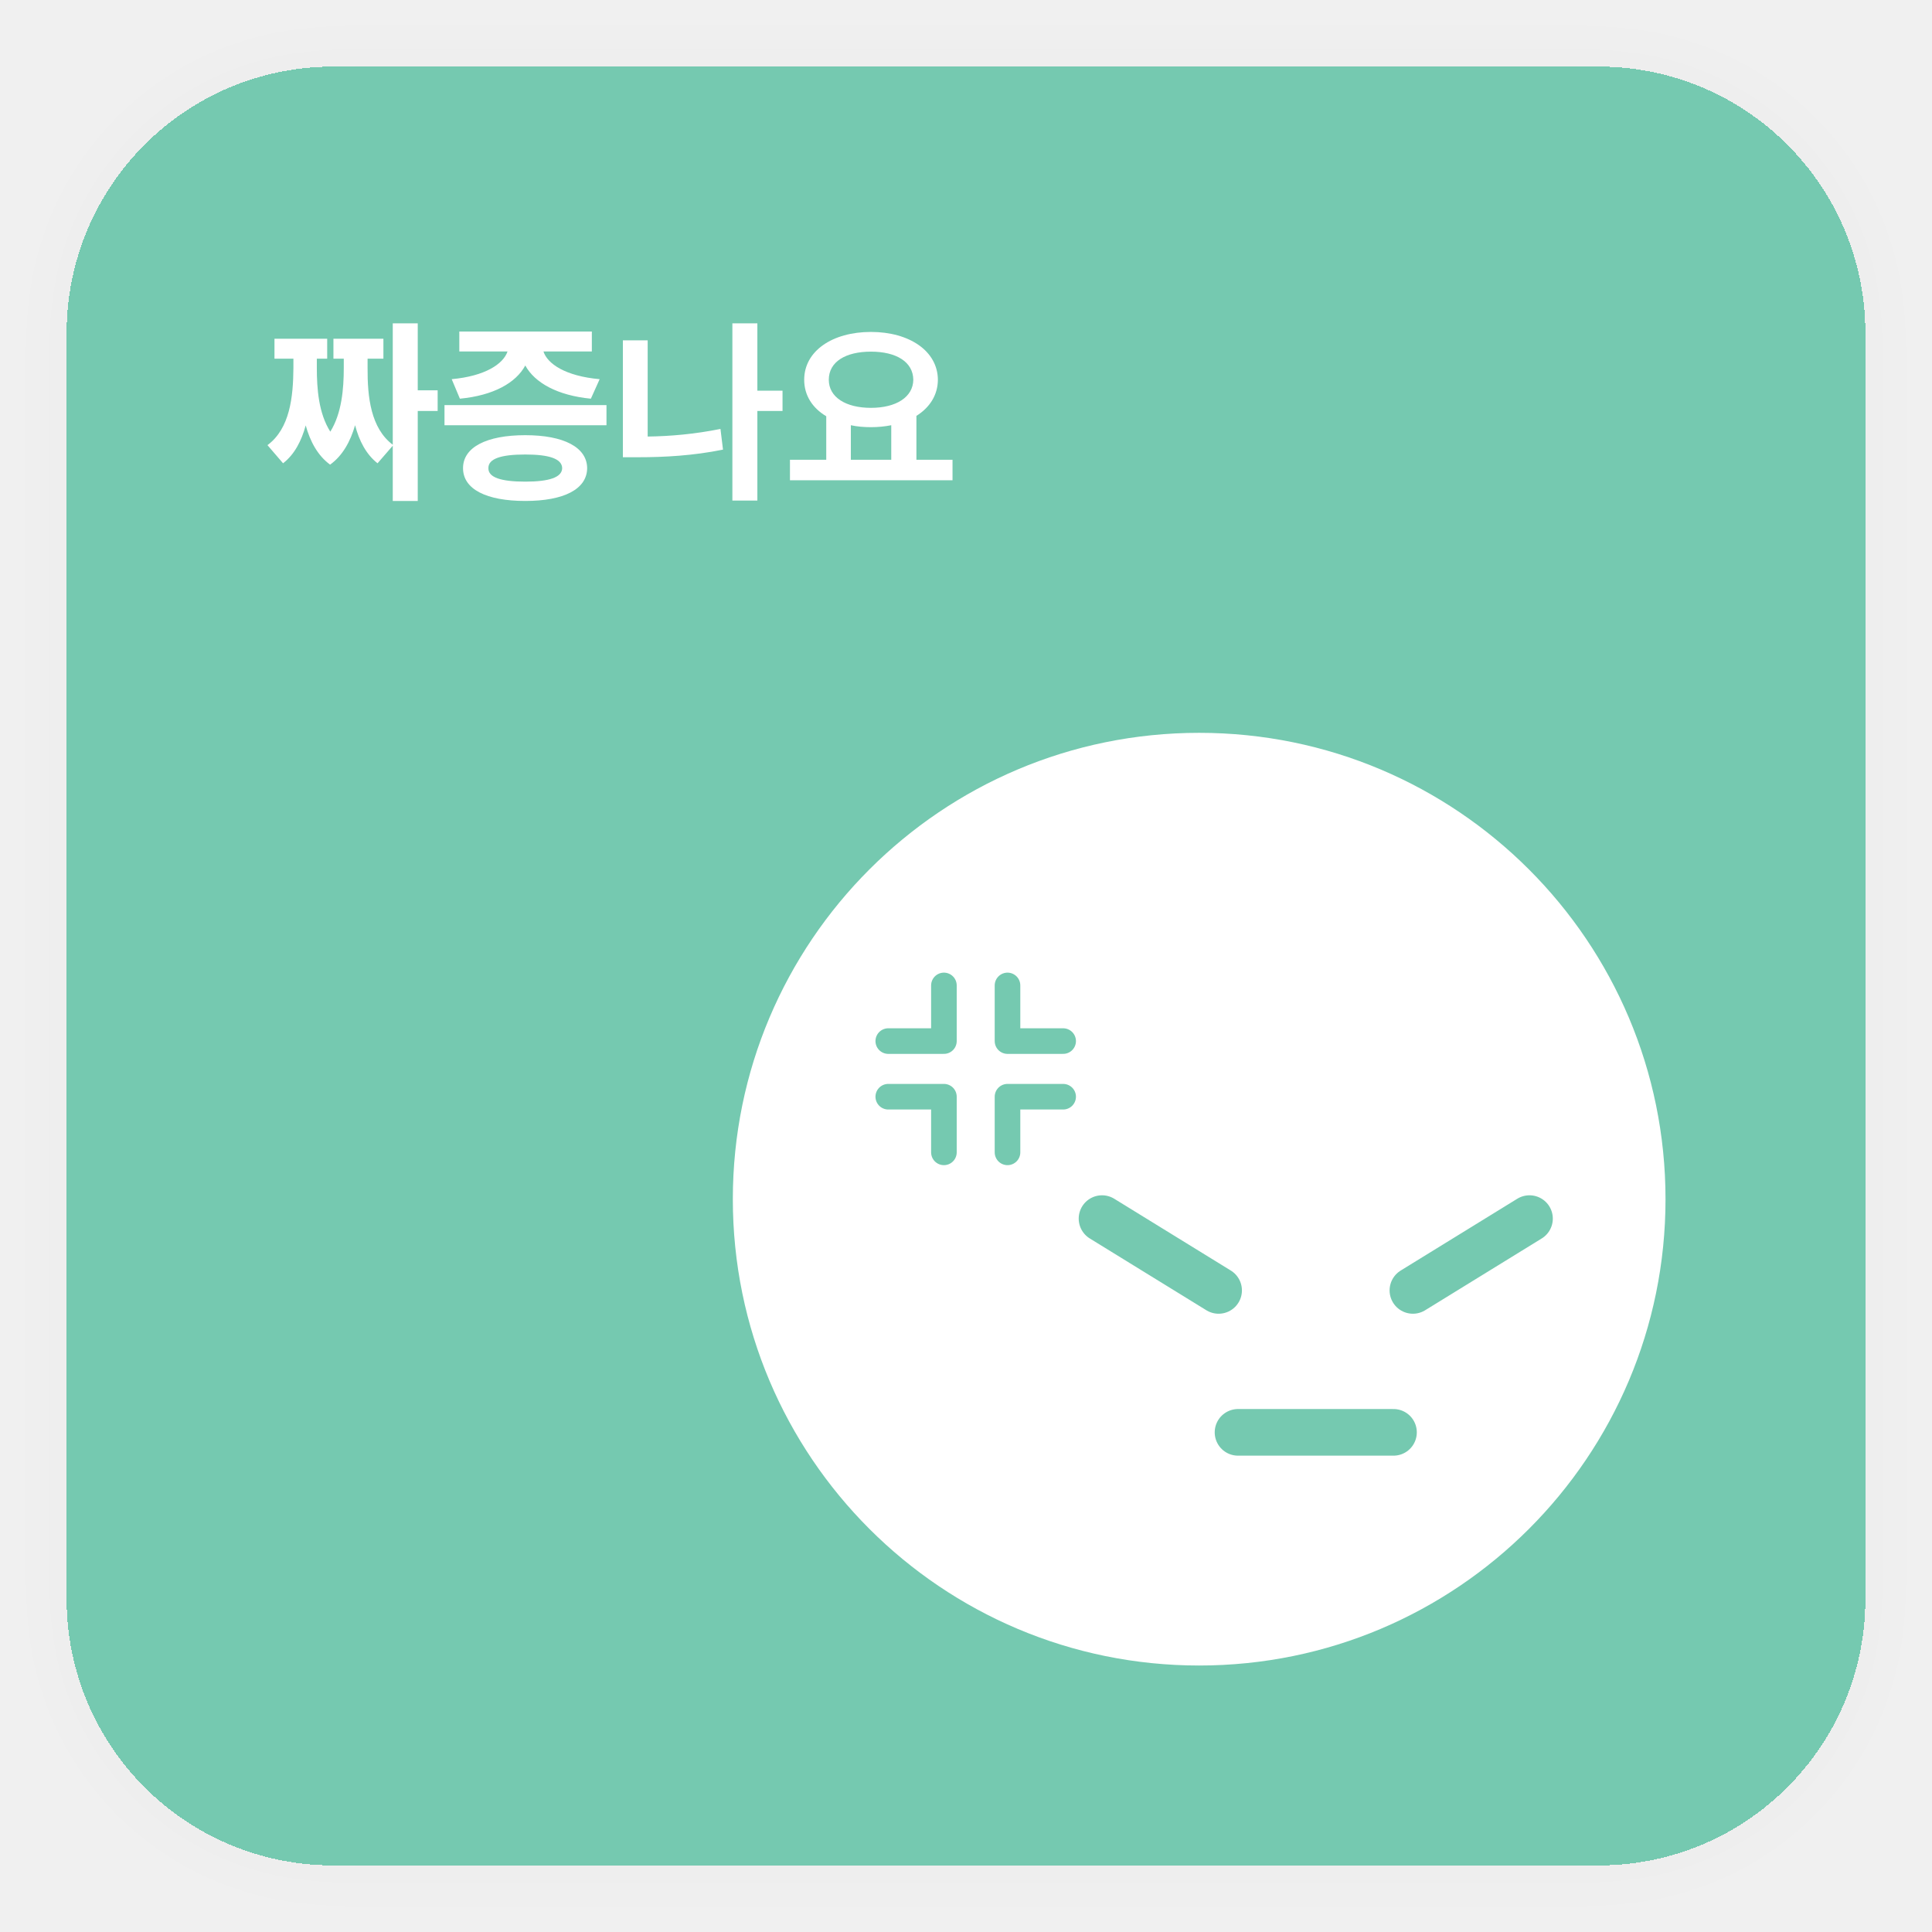
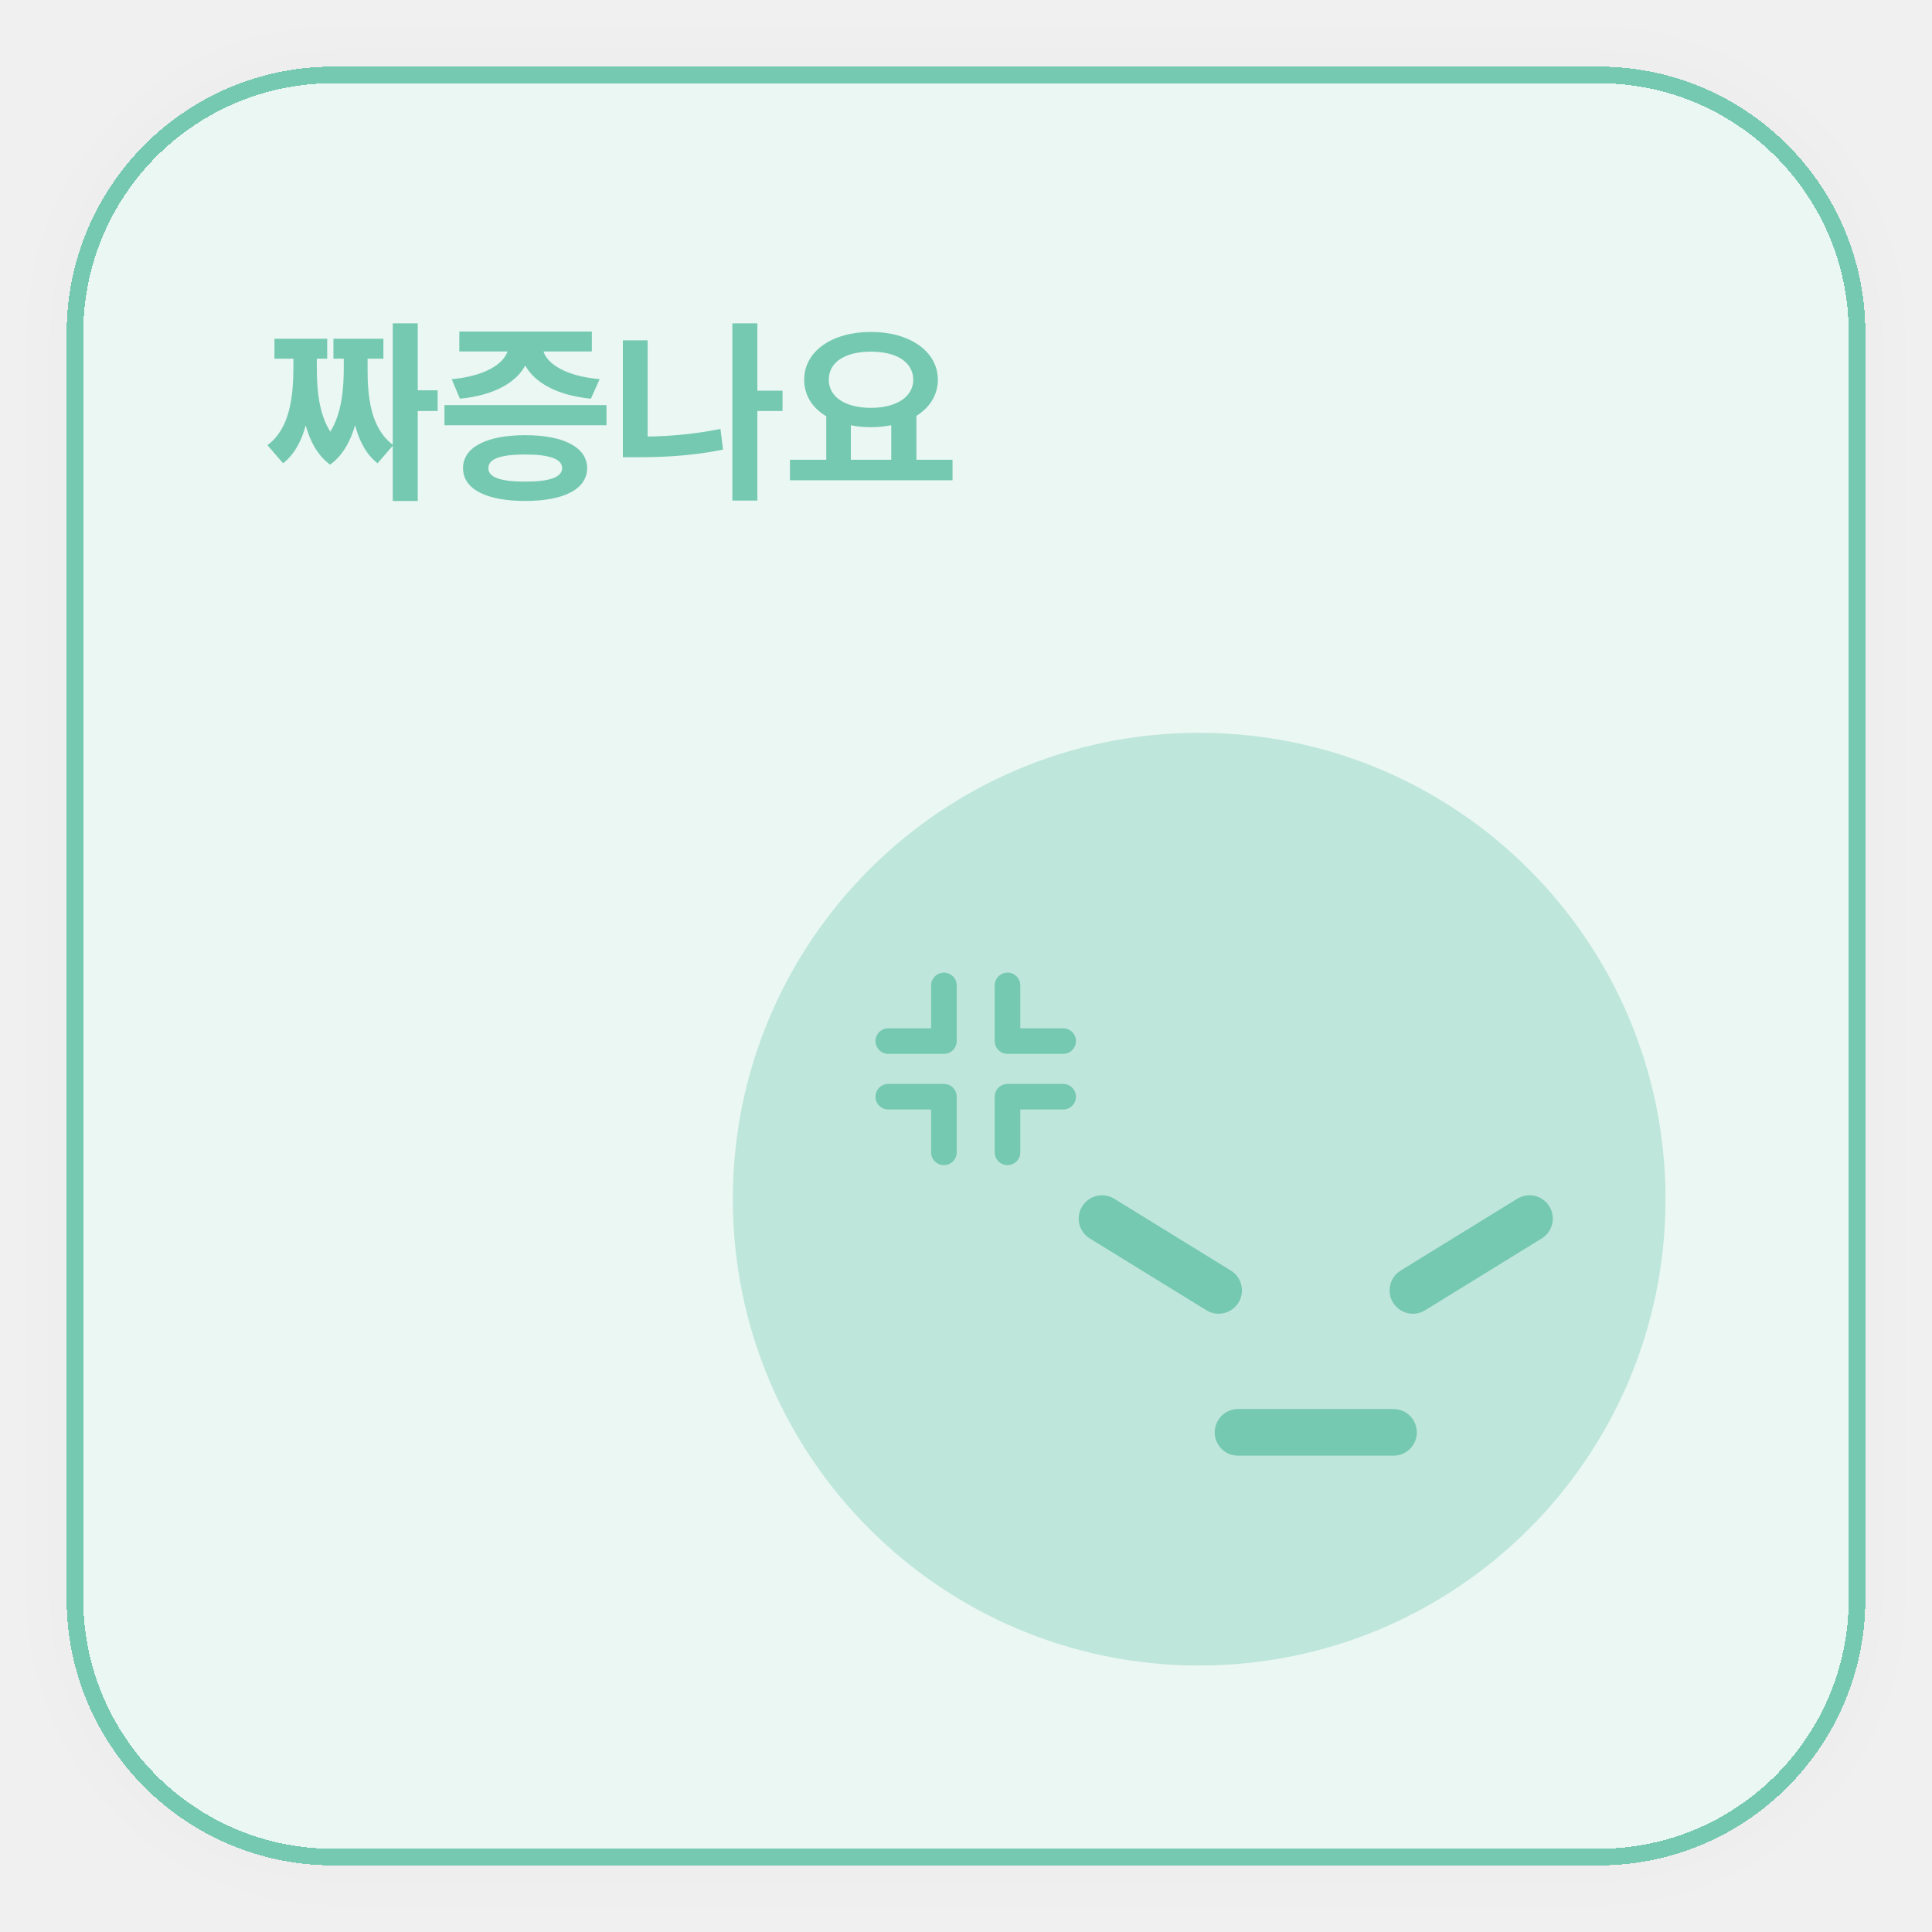
<svg xmlns="http://www.w3.org/2000/svg" width="116" height="116" viewBox="0 0 116 116" fill="none">
  <g filter="url(#filter0_d_1671_5081)">
-     <rect x="4" y="4" width="108" height="108" rx="16" fill="#75C9B0" shape-rendering="crispEdges" />
-     <path d="M25.082 19.414V23.434H26.277V24.676H25.082V30.078H23.582V26.762L22.668 27.816C21.982 27.277 21.566 26.469 21.32 25.531C21.039 26.498 20.582 27.348 19.82 27.898C19.076 27.354 18.625 26.51 18.355 25.543C18.098 26.48 17.682 27.283 16.996 27.816L16.059 26.727C17.406 25.73 17.605 23.844 17.617 22.086V21.535H16.48V20.34H19.645V21.535H19.023V22.086C19.023 23.34 19.129 24.811 19.832 25.918C20.518 24.816 20.641 23.357 20.641 22.086V21.535H20.02V20.34H23.02V21.535H22.07V22.086C22.059 23.85 22.264 25.707 23.582 26.703V19.414H25.082ZM36.414 24.324V25.531H26.688V24.324H36.414ZM31.539 26.129C33.848 26.129 35.242 26.855 35.254 28.109C35.242 29.375 33.848 30.078 31.539 30.078C29.207 30.078 27.801 29.375 27.801 28.109C27.801 26.855 29.207 26.129 31.539 26.129ZM31.539 27.289C30.062 27.289 29.312 27.547 29.324 28.109C29.312 28.66 30.062 28.918 31.539 28.918C32.98 28.918 33.742 28.66 33.754 28.109C33.742 27.547 32.98 27.289 31.539 27.289ZM35.535 19.906V21.102H32.629C32.869 21.846 33.953 22.584 36.004 22.766L35.477 23.938C33.467 23.744 32.107 22.982 31.539 21.945C30.977 22.982 29.641 23.744 27.613 23.938L27.121 22.766C29.125 22.584 30.221 21.852 30.473 21.102H27.578V19.906H35.535ZM46.984 23.457V24.676H45.473V30.055H43.973V19.414H45.473V23.457H46.984ZM38.887 20.434V26.211C40.252 26.193 41.717 26.064 43.258 25.754L43.41 26.996C41.629 27.359 39.895 27.453 38.324 27.453H37.398V20.434H38.887ZM57.191 27.605V28.836H47.43V27.605H49.609V24.992C48.783 24.5 48.285 23.744 48.285 22.801C48.285 21.078 49.973 19.93 52.293 19.93C54.602 19.93 56.301 21.078 56.312 22.801C56.307 23.721 55.82 24.471 55.023 24.969V27.605H57.191ZM52.293 21.113C50.77 21.113 49.762 21.723 49.762 22.801C49.762 23.844 50.77 24.488 52.293 24.488C53.805 24.488 54.824 23.844 54.836 22.801C54.824 21.723 53.805 21.113 52.293 21.113ZM51.086 27.605H53.512V25.531C53.131 25.607 52.721 25.648 52.293 25.648C51.865 25.648 51.461 25.613 51.086 25.531V27.605Z" fill="white" />
-     <circle cx="72" cy="72" r="28" fill="white" />
-     <path d="M84.833 77.478L91.833 73.167" stroke="#75C9B0" stroke-width="2.8" stroke-linecap="round" />
-     <path d="M73.167 77.478L66.167 73.167" stroke="#75C9B0" stroke-width="2.8" stroke-linecap="round" />
+     <rect x="4" y="4" width="108" height="108" rx="16" fill="#EAF7F3" shape-rendering="crispEdges" />
+     <rect x="4.5" y="4.5" width="107" height="107" rx="15.5" stroke="#75C9B0" shape-rendering="crispEdges" />
+     <path d="M25.082 19.414V23.434H26.277V24.676H25.082V30.078H23.582V26.762L22.668 27.816C21.982 27.277 21.566 26.469 21.32 25.531C21.039 26.498 20.582 27.348 19.82 27.898C19.076 27.354 18.625 26.51 18.355 25.543C18.098 26.48 17.682 27.283 16.996 27.816L16.059 26.727C17.406 25.73 17.605 23.844 17.617 22.086V21.535H16.48V20.34H19.645V21.535H19.023V22.086C19.023 23.34 19.129 24.811 19.832 25.918C20.518 24.816 20.641 23.357 20.641 22.086V21.535H20.02V20.34H23.02V21.535H22.07V22.086C22.059 23.85 22.264 25.707 23.582 26.703V19.414H25.082ZM36.414 24.324V25.531H26.688V24.324H36.414ZM31.539 26.129C33.848 26.129 35.242 26.855 35.254 28.109C35.242 29.375 33.848 30.078 31.539 30.078C29.207 30.078 27.801 29.375 27.801 28.109C27.801 26.855 29.207 26.129 31.539 26.129ZM31.539 27.289C30.062 27.289 29.312 27.547 29.324 28.109C29.312 28.66 30.062 28.918 31.539 28.918C32.98 28.918 33.742 28.66 33.754 28.109C33.742 27.547 32.98 27.289 31.539 27.289ZM35.535 19.906V21.102H32.629C32.869 21.846 33.953 22.584 36.004 22.766L35.477 23.938C33.467 23.744 32.107 22.982 31.539 21.945C30.977 22.982 29.641 23.744 27.613 23.938L27.121 22.766C29.125 22.584 30.221 21.852 30.473 21.102H27.578V19.906H35.535ZM46.984 23.457V24.676H45.473V30.055H43.973V19.414H45.473V23.457H46.984ZM38.887 20.434V26.211C40.252 26.193 41.717 26.064 43.258 25.754L43.41 26.996C41.629 27.359 39.895 27.453 38.324 27.453H37.398V20.434H38.887ZM57.191 27.605V28.836H47.43V27.605H49.609V24.992C48.783 24.5 48.285 23.744 48.285 22.801C48.285 21.078 49.973 19.93 52.293 19.93C54.602 19.93 56.301 21.078 56.312 22.801C56.307 23.721 55.82 24.471 55.023 24.969V27.605H57.191ZM52.293 21.113C50.77 21.113 49.762 21.723 49.762 22.801C49.762 23.844 50.77 24.488 52.293 24.488C53.805 24.488 54.824 23.844 54.836 22.801C54.824 21.723 53.805 21.113 52.293 21.113ZM51.086 27.605H53.512V25.531C53.131 25.607 52.721 25.648 52.293 25.648C51.865 25.648 51.461 25.613 51.086 25.531V27.605Z" fill="#75C9B0" />
+     <circle cx="72" cy="72" r="28" fill="#BFE6DA" />
+     <path d="M84.833 77.478L91.833 73.166" stroke="#75C9B0" stroke-width="2.8" stroke-linecap="round" />
+     <path d="M73.167 77.478L66.167 73.166" stroke="#75C9B0" stroke-width="2.8" stroke-linecap="round" />
    <path d="M83.667 86C83.667 86 81.917 86 79 86C76.083 86 74.333 86 74.333 86" stroke="#75C9B0" stroke-width="2.8" stroke-linecap="round" />
-     <path d="M53.333 62.508H56.674V59.167" stroke="#75C9B0" stroke-width="1.537" stroke-linecap="round" stroke-linejoin="round" />
+     <path d="M53.333 62.507H56.674V59.166" stroke="#75C9B0" stroke-width="1.537" stroke-linecap="round" stroke-linejoin="round" />
    <path d="M53.333 65.848H56.674V69.189" stroke="#75C9B0" stroke-width="1.537" stroke-linecap="round" stroke-linejoin="round" />
-     <path d="M63.833 62.508H60.492V59.167" stroke="#75C9B0" stroke-width="1.537" stroke-linecap="round" stroke-linejoin="round" />
+     <path d="M63.833 62.507H60.492V59.166" stroke="#75C9B0" stroke-width="1.537" stroke-linecap="round" stroke-linejoin="round" />
    <path d="M63.833 65.848H60.492V69.189" stroke="#75C9B0" stroke-width="1.537" stroke-linecap="round" stroke-linejoin="round" />
  </g>
  <defs>
    <filter id="filter0_d_1671_5081" x="0" y="0" width="116" height="116" filterUnits="userSpaceOnUse" color-interpolation-filters="sRGB">
      <feFlood flood-opacity="0" result="BackgroundImageFix" />
      <feColorMatrix in="SourceAlpha" type="matrix" values="0 0 0 0 0 0 0 0 0 0 0 0 0 0 0 0 0 0 127 0" result="hardAlpha" />
      <feOffset />
      <feGaussianBlur stdDeviation="2" />
      <feComposite in2="hardAlpha" operator="out" />
      <feColorMatrix type="matrix" values="0 0 0 0 0 0 0 0 0 0 0 0 0 0 0 0 0 0 0.02 0" />
      <feBlend mode="normal" in2="BackgroundImageFix" result="effect1_dropShadow_1671_5081" />
      <feBlend mode="normal" in="SourceGraphic" in2="effect1_dropShadow_1671_5081" result="shape" />
    </filter>
  </defs>
</svg>
